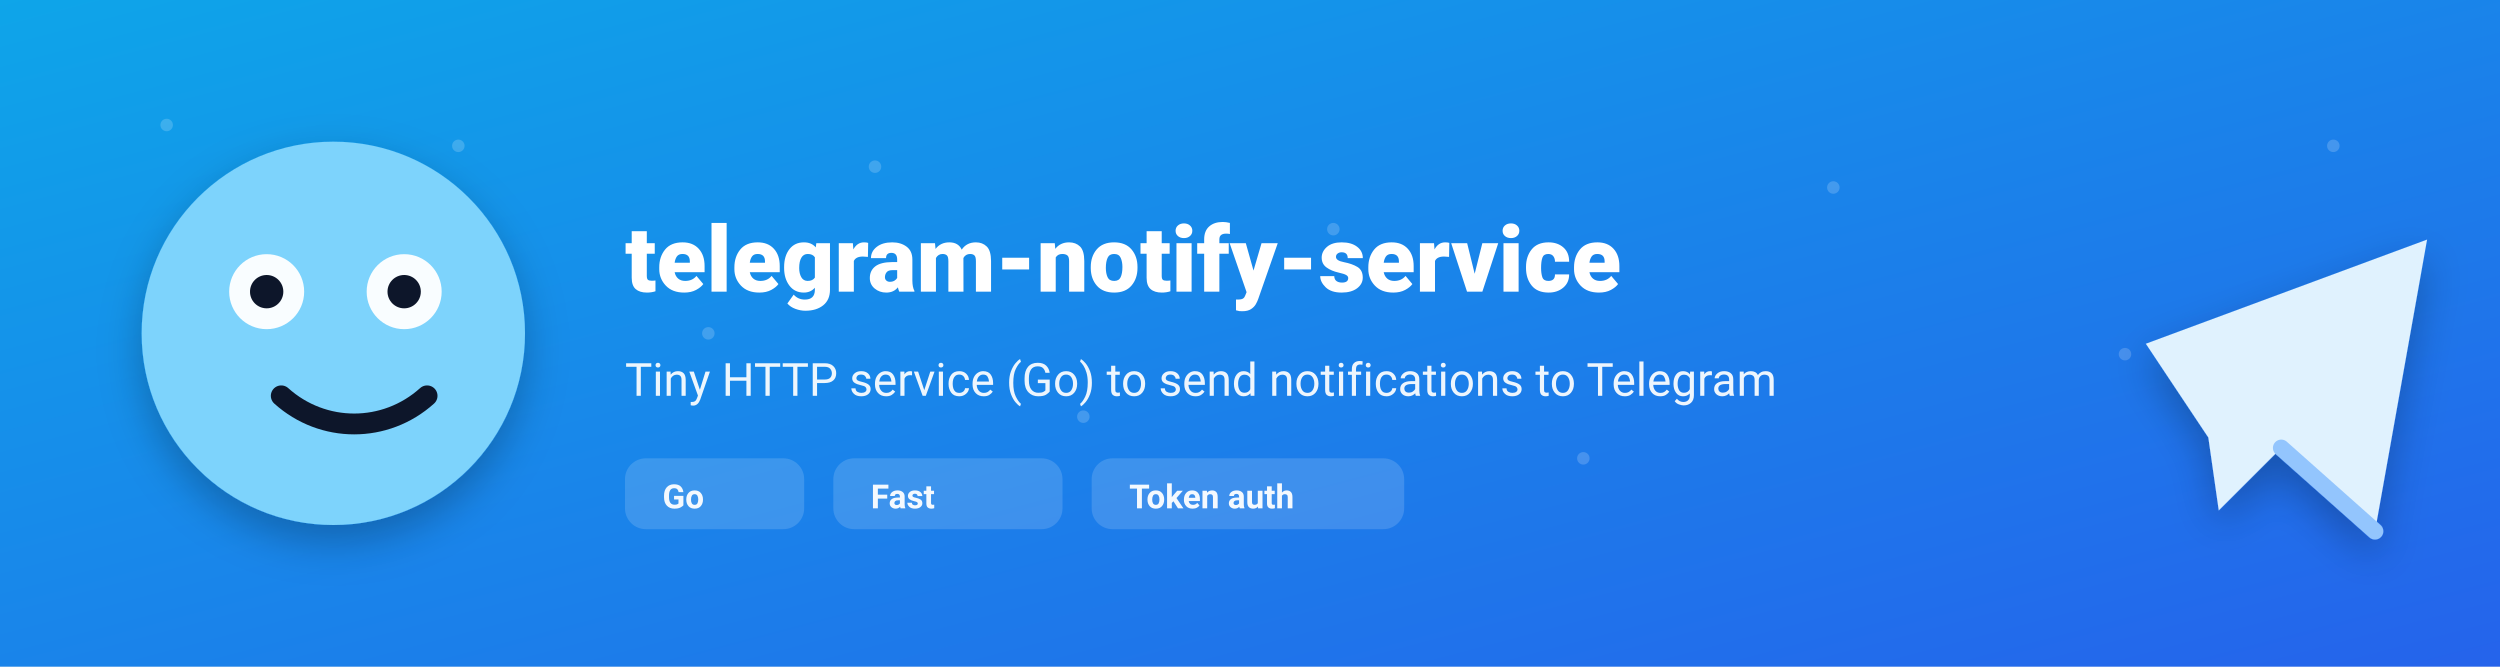
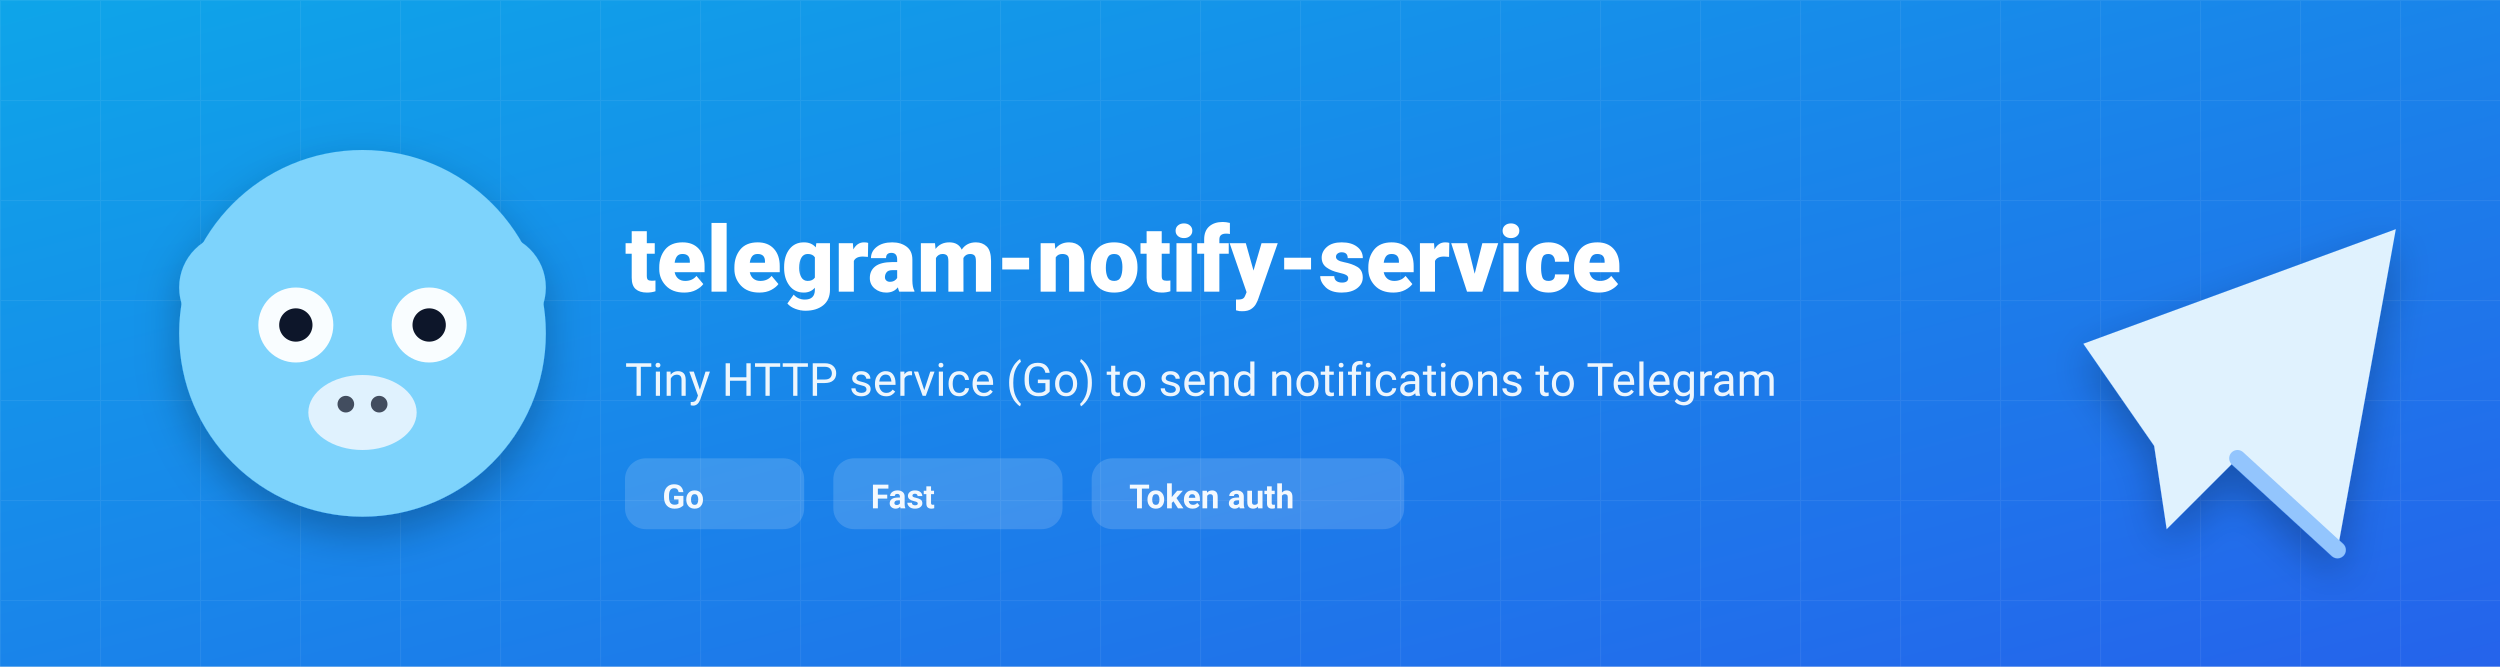
<svg xmlns="http://www.w3.org/2000/svg" width="1200" height="320" viewBox="0 0 1200 320">
  <defs>
    <linearGradient id="bg" x1="0" x2="1" y1="0" y2="1">
      <stop offset="0" stop-color="#0ea5e9" />
      <stop offset="1" stop-color="#2563eb" />
    </linearGradient>
    <filter id="shadow" x="-20%" y="-20%" width="140%" height="140%">
      <feDropShadow dx="0" dy="8" stdDeviation="10" flood-color="#000" flood-opacity="0.25" />
    </filter>
+     <pattern id="grid" width="48" height="48" patternUnits="userSpaceOnUse">
+       <path d="M48 0H0V48" fill="none" stroke="rgba(255,255,255,0.18)" stroke-width="1" />
+     </pattern>
  </defs>
  <rect width="1200" height="320" fill="url(#bg)" />
-   <g opacity="0.18">
-     <circle cx="80" cy="60" r="3" fill="#fff" />
-     <circle cx="140" cy="120" r="3" fill="#fff" />
-     <circle cx="220" cy="70" r="3" fill="#fff" />
-     <circle cx="340" cy="160" r="3" fill="#fff" />
-     <circle cx="420" cy="80" r="3" fill="#fff" />
-     <circle cx="520" cy="200" r="3" fill="#fff" />
-     <circle cx="640" cy="110" r="3" fill="#fff" />
-     <circle cx="760" cy="220" r="3" fill="#fff" />
-     <circle cx="880" cy="90" r="3" fill="#fff" />
-     <circle cx="1020" cy="170" r="3" fill="#fff" />
-     <circle cx="1120" cy="70" r="3" fill="#fff" />
+   <rect width="1200" height="320" fill="url(#grid)" opacity="0.35" />
+   <g transform="translate(80 66)" filter="url(#shadow)">
+     <circle cx="94" cy="94" r="88" fill="#7dd3fc" />
+     <circle cx="32" cy="72" r="26" fill="#7dd3fc" />
+     <circle cx="156" cy="72" r="26" fill="#7dd3fc" />
+     <circle cx="62" cy="90" r="18" fill="#fff" opacity="0.95" />
+     <circle cx="126" cy="90" r="18" fill="#fff" opacity="0.95" />
+     <circle cx="62" cy="90" r="8" fill="#0f172a" />
+     <circle cx="126" cy="90" r="8" fill="#0f172a" />
+     <ellipse cx="94" cy="132" rx="26" ry="18" fill="#e0f2fe" />
+     <circle cx="86" cy="128" r="4" fill="#0f172a" opacity="0.75" />
+     <circle cx="102" cy="128" r="4" fill="#0f172a" opacity="0.75" />
  </g>
-   <g filter="url(#shadow)">
-     <circle cx="160" cy="160" r="92" fill="#7dd3fc" />
-     <circle cx="128" cy="140" r="18" fill="#fff" opacity="0.95" />
-     <circle cx="194" cy="140" r="18" fill="#fff" opacity="0.95" />
-     <circle cx="128" cy="140" r="8" fill="#0f172a" />
-     <circle cx="194" cy="140" r="8" fill="#0f172a" />
-     <path d="M135 190c20 18 50 18 70 0" fill="none" stroke="#0f172a" stroke-width="10" stroke-linecap="round" />
-   </g>
-   <g transform="translate(1030 115)" filter="url(#shadow)">
-     <path d="M0 50 L135 0 L110 140 L65 100 L35 130 L30 95 L0 50 Z" fill="#e0f2fe" />
-     <path d="M65 100 L110 140" stroke="#93c5fd" stroke-width="8" stroke-linecap="round" />
+   <g transform="translate(1000 110)" filter="url(#shadow)">
+     <path d="M0 55 L150 0 L122 154 L74 110 L40 144 L34 104 L0 55 Z" fill="#e0f2fe" />
+     <path d="M74 110 L122 154" stroke="#93c5fd" stroke-width="8" stroke-linecap="round" />
  </g>
  <g font-family="ui-sans-serif, system-ui, -apple-system, Segoe UI, Roboto, Helvetica, Arial" fill="#fff">
    <text x="300" y="140" font-size="44" font-weight="800">telegram-notify-service</text>
    <text x="300" y="190" font-size="22" opacity="0.92">Tiny HTTP service (Go) to send notifications to Telegram</text>
    <g transform="translate(300 220)" opacity="0.95">
      <rect x="0" y="0" rx="10" ry="10" width="86" height="34" fill="rgba(255,255,255,0.16)" />
      <text x="18" y="24" font-size="16" font-weight="700">Go</text>
      <rect x="100" y="0" rx="10" ry="10" width="110" height="34" fill="rgba(255,255,255,0.16)" />
      <text x="118" y="24" font-size="16" font-weight="700">Fast</text>
      <rect x="224" y="0" rx="10" ry="10" width="150" height="34" fill="rgba(255,255,255,0.16)" />
      <text x="242" y="24" font-size="16" font-weight="700">Token auth</text>
    </g>
  </g>
</svg>
